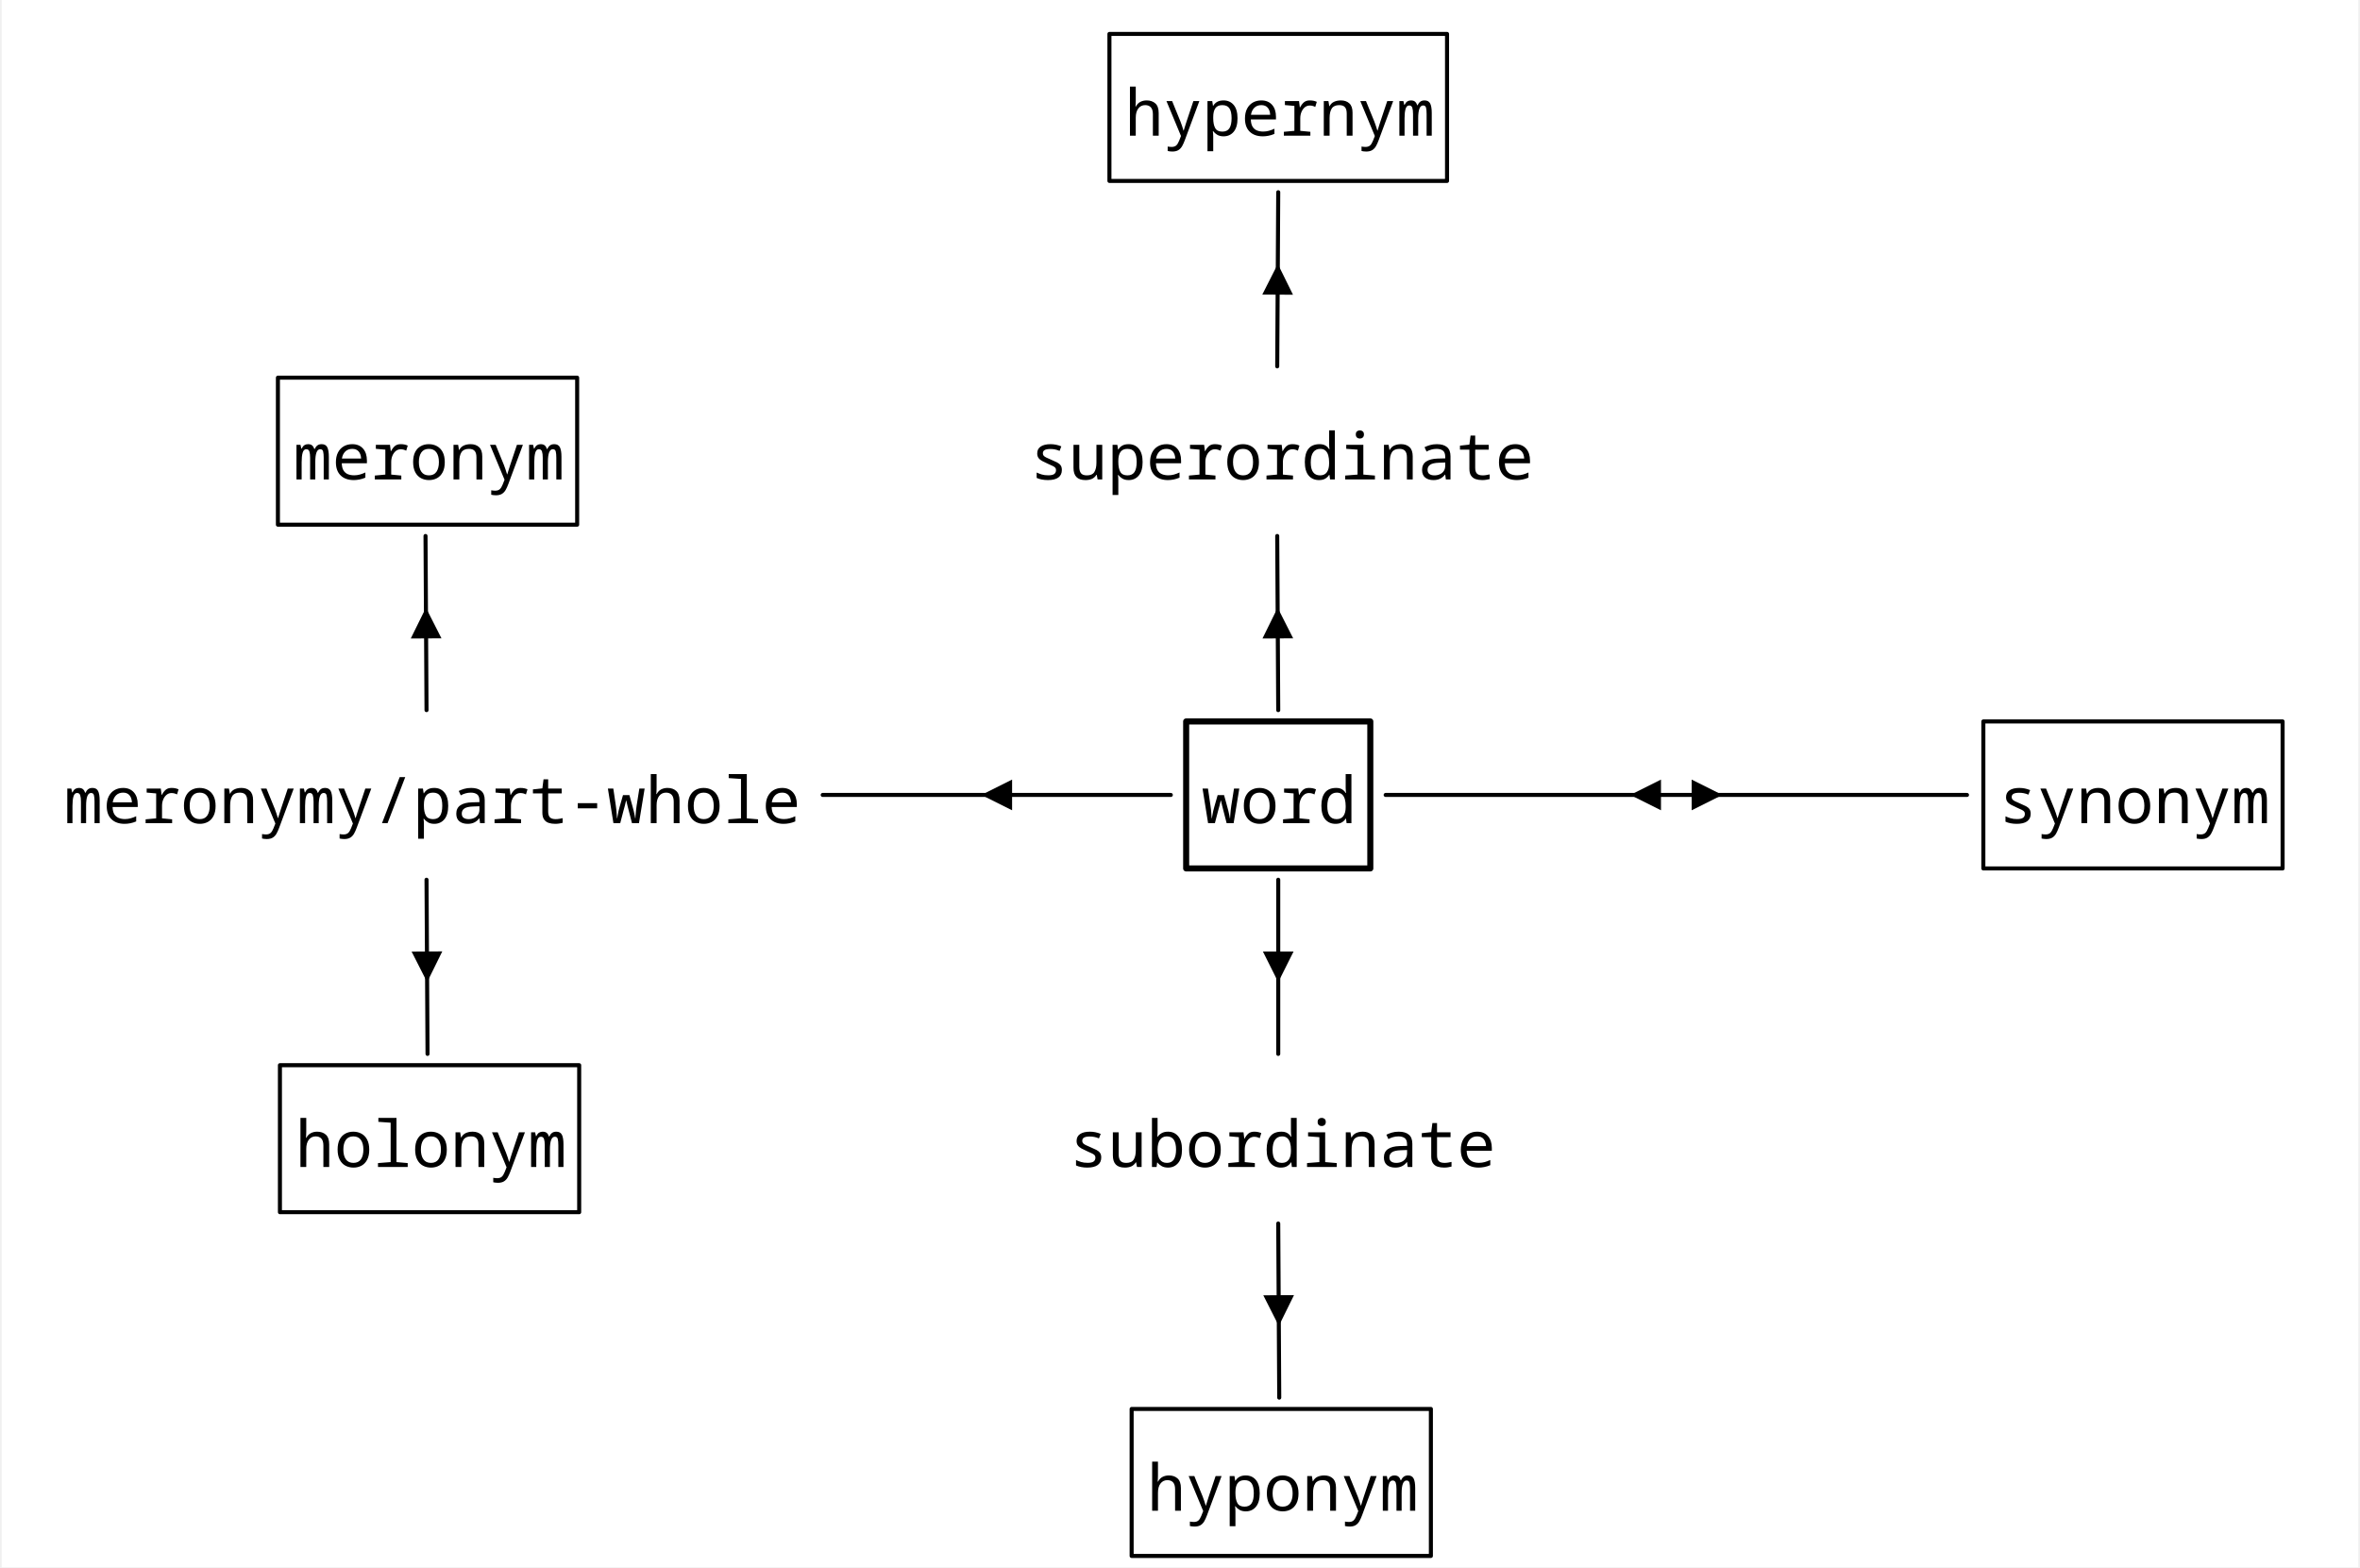
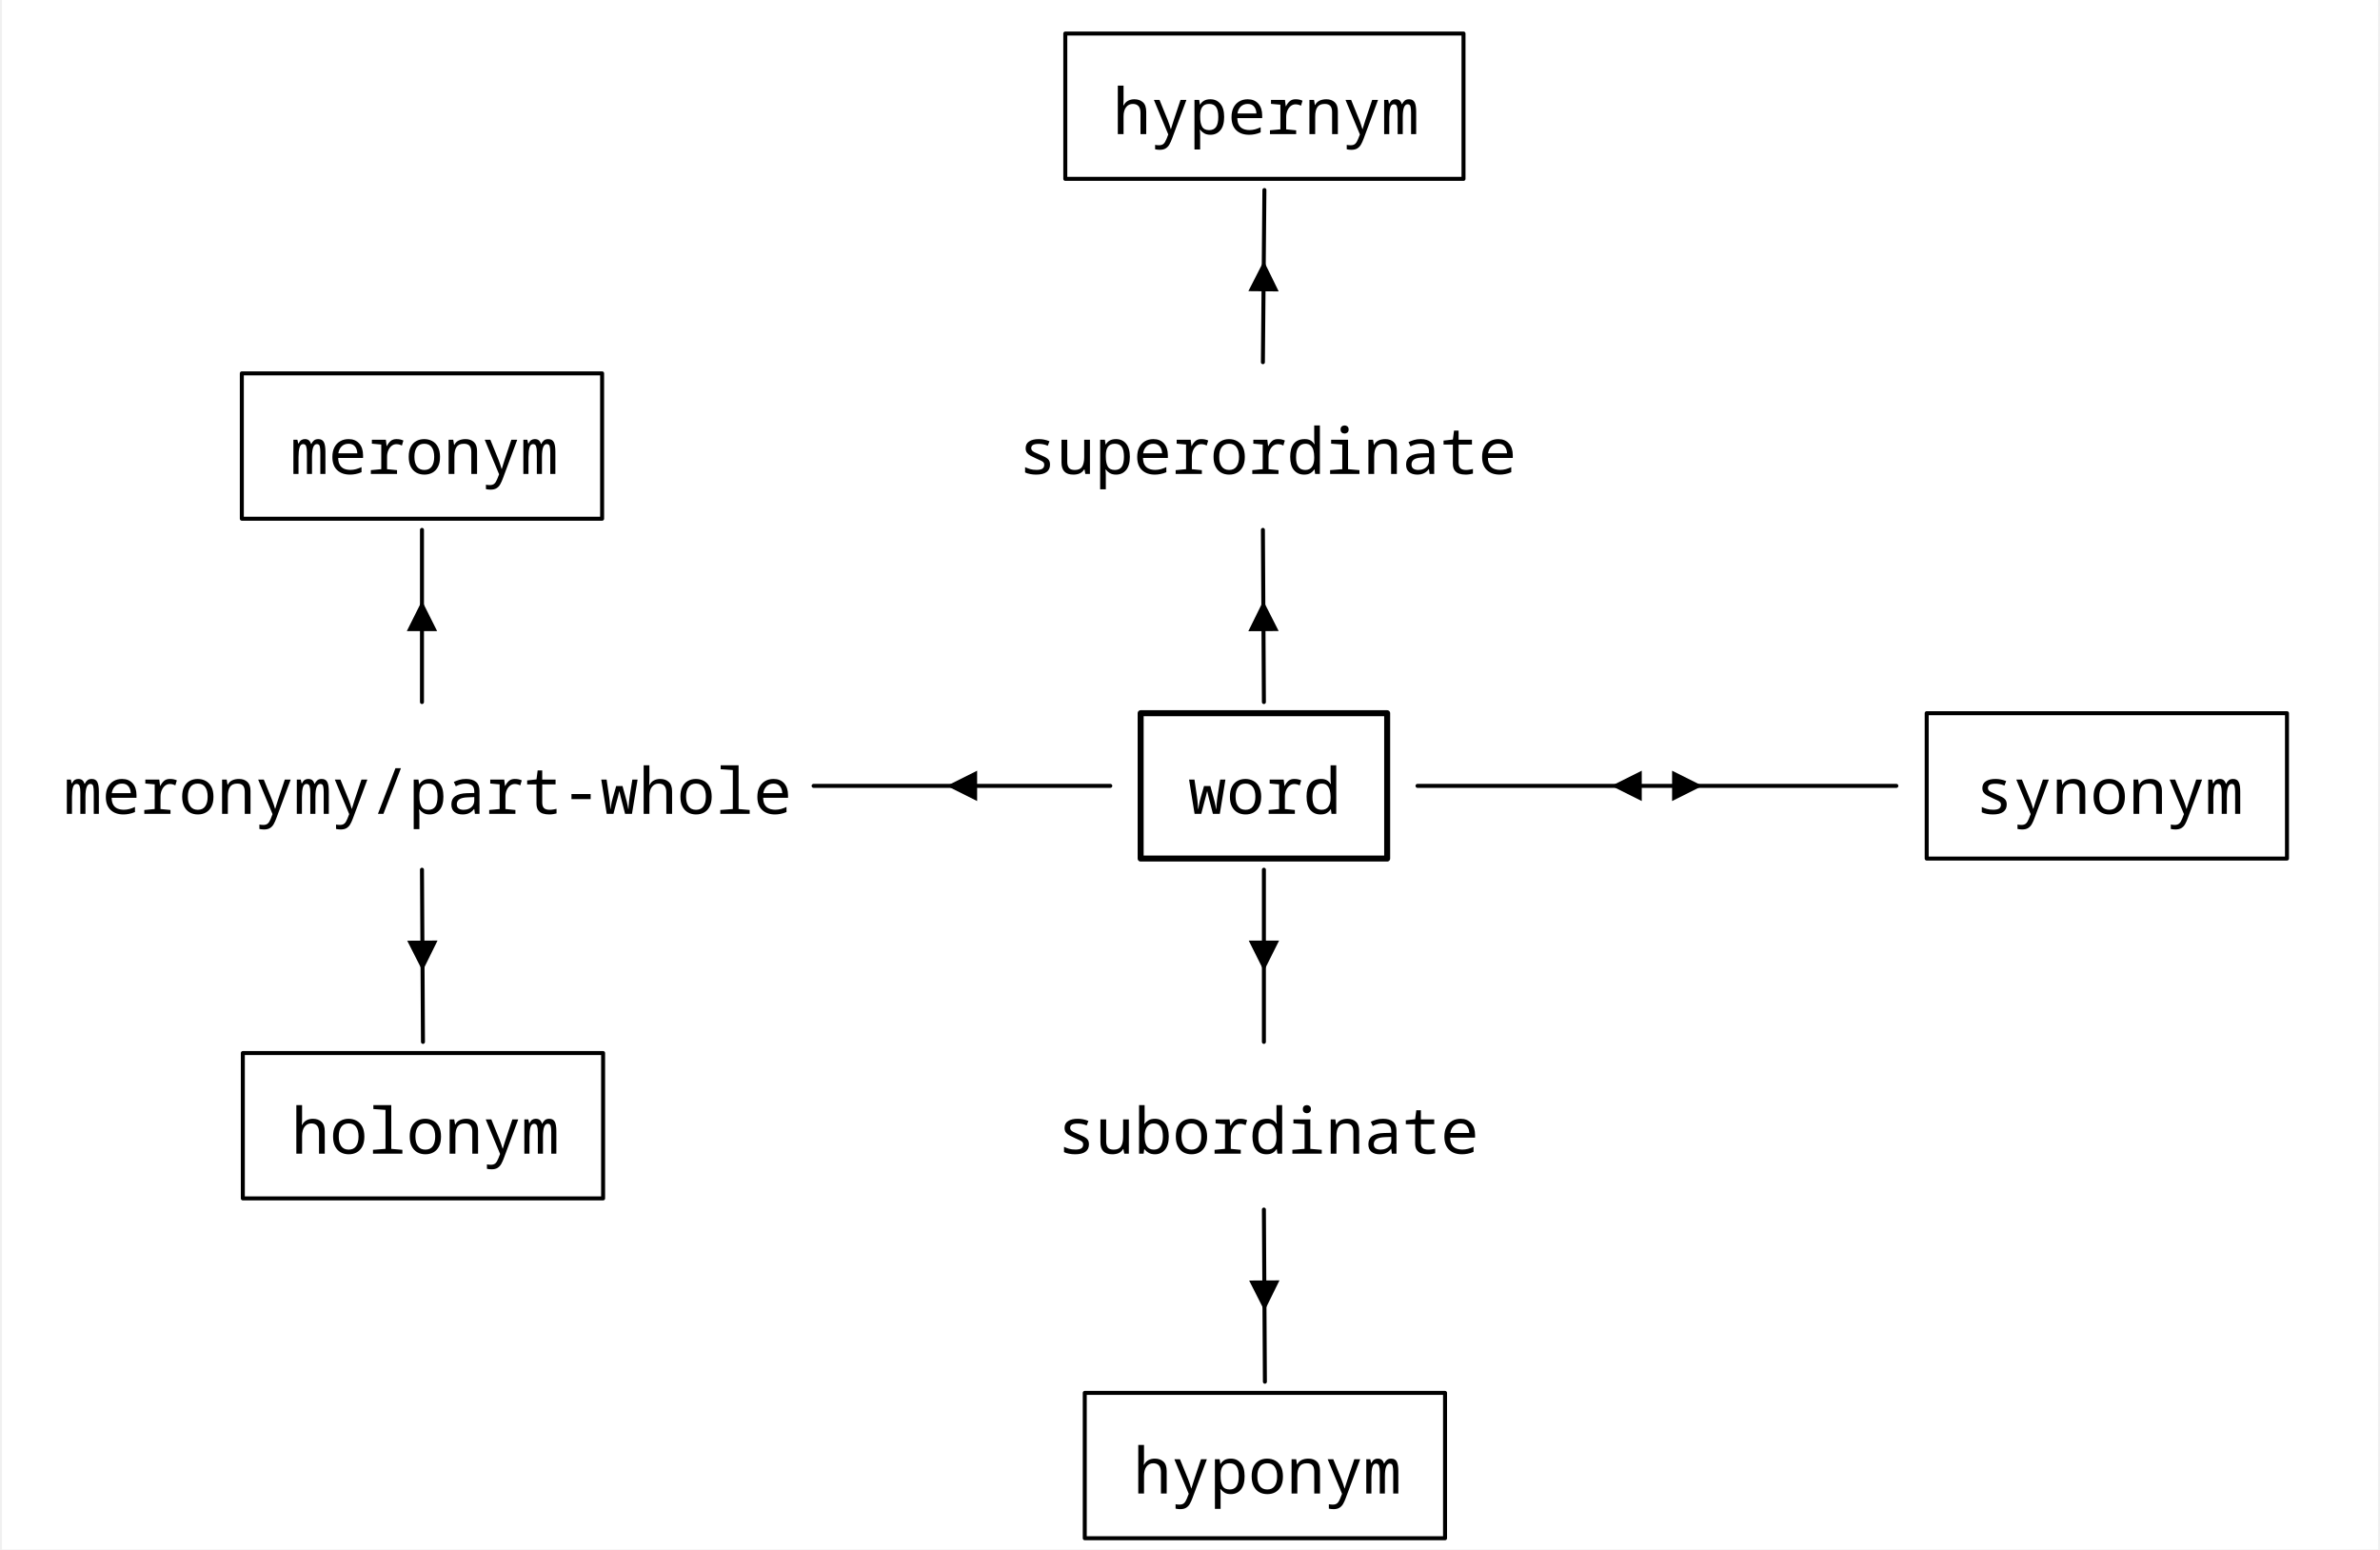
- <svg xmlns="http://www.w3.org/2000/svg" width="1151.9" height="764.96" viewBox="-15.2, 0, 1167.1, 776.16" version="1.1">
+ <svg xmlns="http://www.w3.org/2000/svg" width="1175.15" height="764.96" viewBox="-15.2, 0, 1190.35, 776.16" version="1.1">
  <defs>
    <marker id="arrow" markerUnits="userSpaceOnUse" viewBox="0 0 10 10" refX="10" refY="5" markerWidth="15.2" markerHeight="15.2" orient="auto">
      <path d="M 0 0 L 10 5 L 0 10" fill="black" />
    </marker>
    <marker id="arrowBackward" markerUnits="userSpaceOnUse" viewBox="0 0 10 10" refX="5" refY="5" markerWidth="15.2" markerHeight="15.2" orient="auto">
      <path d="M 0 0 L 10 5 L 0 10 z" fill="black" />
    </marker>
    <marker id="arrowForward" markerUnits="userSpaceOnUse" viewBox="0 0 10 10" refX="5" refY="5" markerWidth="15.2" markerHeight="15.2" orient="auto">
      <path d="M 10 0 L 0 5 L 10 10 z" fill="black" />
    </marker>
    <marker id="arrowBothways" markerUnits="userSpaceOnUse" viewBox="0 0 30 10" refX="15" refY="5" markerWidth="45.6" markerHeight="15.2" orient="auto">
      <path d="M 0 5 L 10 0 L 10 5 L 20 5 L 20 0 L 30 5 L 20 10 L 20 5 L 10 5 L 10 10 z" fill="black" />
    </marker>
    <pattern id="hatchBlack" x="10" y="10" width="10" height="10" patternUnits="userSpaceOnUse" patternTransform="rotate(45)">
      <line x1="0" y="0" x2="0" y2="10" stroke="black" stroke-width="4" />
    </pattern>
    <pattern id="hatchForNode" x="10" y="10" width="10" height="10" patternUnits="userSpaceOnUse" patternTransform="rotate(45)">
      <line x1="0" y="0" x2="0" y2="10" stroke="black" stroke-width="4" />
    </pattern>
    <pattern id="hatchForLeaf" x="10" y="10" width="10" height="10" patternUnits="userSpaceOnUse" patternTransform="rotate(45)">
      <line x1="0" y="0" x2="0" y2="10" stroke="black" stroke-width="4" />
    </pattern>
  </defs>
-   <rect x="-15.2" y="0" width="1167.1" height="776.16" stroke="none" fill="white" />"
- <text white-space="pre" alignment-baseline="text-top" style="fill: black; storoke-width: 0; font-size: 32px;" x="541.0" y="67.2">
-     <tspan x="541.0" y="67.2" style="" text-decoration="" font-family="'Noto Sans Mono', 'Noto Sans JP', 'Noto Sans Mono CJK JP', 'Noto Sans Arabic', 'Noto Sans Hebrew', 'Noto Sans Devanagari', 'Noto Sans Thai', 'Noto Sans Khmer', 'Noto Sans Math', OpenMoji, 'OpenMoji Color', 'OpenMoji Black', 'Noto Emoji', monospace">hypernym</tspan>
+   <rect x="-15.2" y="0" width="1190.35" height="776.16" stroke="none" fill="white" />"
+ <text white-space="pre" alignment-baseline="text-top" style="fill: black; storoke-width: 0; font-size: 32px;" x="541.25" y="67.2">
+     <tspan x="541.25" y="67.2" style="" text-decoration="" font-family="'Noto Sans Mono', 'Noto Sans JP', 'Noto Sans Mono CJK JP', 'Noto Sans Arabic', 'Noto Sans Hebrew', 'Noto Sans Devanagari', 'Noto Sans Thai', 'Noto Sans Khmer', 'Noto Sans Math', OpenMoji, 'OpenMoji Color', 'OpenMoji Black', 'Noto Emoji', monospace">hypernym</tspan>
  </text>
-   <text white-space="pre" alignment-baseline="text-top" style="fill: black; storoke-width: 0; font-size: 32px;" x="129.2" y="237.44">
+   <text white-space="pre" alignment-baseline="text-top" style="fill: black; storoke-width: 0; font-size: 32px;" x="128.7" y="237.44">
    <tspan x="129.2" y="237.44" style="" text-decoration="" font-family="'Noto Sans Mono', 'Noto Sans JP', 'Noto Sans Mono CJK JP', 'Noto Sans Arabic', 'Noto Sans Hebrew', 'Noto Sans Devanagari', 'Noto Sans Thai', 'Noto Sans Khmer', 'Noto Sans Math', OpenMoji, 'OpenMoji Color', 'OpenMoji Black', 'Noto Emoji', monospace">meronym</tspan>
  </text>
  <text white-space="pre" alignment-baseline="text-top" style="fill: black; storoke-width: 0; font-size: 32px;" x="15.7" y="407.68">
    <tspan x="15.7" y="407.68" style="" text-decoration="" font-family="'Noto Sans Mono', 'Noto Sans JP', 'Noto Sans Mono CJK JP', 'Noto Sans Arabic', 'Noto Sans Hebrew', 'Noto Sans Devanagari', 'Noto Sans Thai', 'Noto Sans Khmer', 'Noto Sans Math', OpenMoji, 'OpenMoji Color', 'OpenMoji Black', 'Noto Emoji', monospace">meronymy/part-whole</tspan>
  </text>
-   <text white-space="pre" alignment-baseline="text-top" style="fill: black; storoke-width: 0; font-size: 32px;" x="130.2" y="577.92">
-     <tspan x="130.2" y="577.92" style="" text-decoration="" font-family="'Noto Sans Mono', 'Noto Sans JP', 'Noto Sans Mono CJK JP', 'Noto Sans Arabic', 'Noto Sans Hebrew', 'Noto Sans Devanagari', 'Noto Sans Thai', 'Noto Sans Khmer', 'Noto Sans Math', OpenMoji, 'OpenMoji Color', 'OpenMoji Black', 'Noto Emoji', monospace">holonym</tspan>
+   <text white-space="pre" alignment-baseline="text-top" style="fill: black; storoke-width: 0; font-size: 32px;" x="129.2" y="577.92">
+     <tspan x="129.7" y="577.92" style="" text-decoration="" font-family="'Noto Sans Mono', 'Noto Sans JP', 'Noto Sans Mono CJK JP', 'Noto Sans Arabic', 'Noto Sans Hebrew', 'Noto Sans Devanagari', 'Noto Sans Thai', 'Noto Sans Khmer', 'Noto Sans Math', OpenMoji, 'OpenMoji Color', 'OpenMoji Black', 'Noto Emoji', monospace">holonym</tspan>
  </text>
  <text white-space="pre" alignment-baseline="text-top" style="fill: black; storoke-width: 0; font-size: 32px;" x="494.0" y="237.44">
    <tspan x="494.0" y="237.44" style="" text-decoration="" font-family="'Noto Sans Mono', 'Noto Sans JP', 'Noto Sans Mono CJK JP', 'Noto Sans Arabic', 'Noto Sans Hebrew', 'Noto Sans Devanagari', 'Noto Sans Thai', 'Noto Sans Khmer', 'Noto Sans Math', OpenMoji, 'OpenMoji Color', 'OpenMoji Black', 'Noto Emoji', monospace">superordinate</tspan>
  </text>
  <text white-space="pre" alignment-baseline="text-top" style="fill: black; storoke-width: 0; font-size: 32px;" x="579.0" y="407.68">
    <tspan x="579.0" y="407.68" style="" text-decoration="" font-family="'Noto Sans Mono', 'Noto Sans JP', 'Noto Sans Mono CJK JP', 'Noto Sans Arabic', 'Noto Sans Hebrew', 'Noto Sans Devanagari', 'Noto Sans Thai', 'Noto Sans Khmer', 'Noto Sans Math', OpenMoji, 'OpenMoji Color', 'OpenMoji Black', 'Noto Emoji', monospace">word</tspan>
  </text>
  <text white-space="pre" alignment-baseline="text-top" style="fill: black; storoke-width: 0; font-size: 32px;" x="513.5" y="577.92">
    <tspan x="513.5" y="577.92" style="" text-decoration="" font-family="'Noto Sans Mono', 'Noto Sans JP', 'Noto Sans Mono CJK JP', 'Noto Sans Arabic', 'Noto Sans Hebrew', 'Noto Sans Devanagari', 'Noto Sans Thai', 'Noto Sans Khmer', 'Noto Sans Math', OpenMoji, 'OpenMoji Color', 'OpenMoji Black', 'Noto Emoji', monospace">subordinate</tspan>
  </text>
-   <text white-space="pre" alignment-baseline="text-top" style="fill: black; storoke-width: 0; font-size: 32px;" x="552.0" y="748.16">
-     <tspan x="552.0" y="748.16" style="" text-decoration="" font-family="'Noto Sans Mono', 'Noto Sans JP', 'Noto Sans Mono CJK JP', 'Noto Sans Arabic', 'Noto Sans Hebrew', 'Noto Sans Devanagari', 'Noto Sans Thai', 'Noto Sans Khmer', 'Noto Sans Math', OpenMoji, 'OpenMoji Color', 'OpenMoji Black', 'Noto Emoji', monospace">hyponym</tspan>
+   <text white-space="pre" alignment-baseline="text-top" style="fill: black; storoke-width: 0; font-size: 32px;" x="551.0" y="748.16">
+     <tspan x="551.5" y="748.16" style="" text-decoration="" font-family="'Noto Sans Mono', 'Noto Sans JP', 'Noto Sans Mono CJK JP', 'Noto Sans Arabic', 'Noto Sans Hebrew', 'Noto Sans Devanagari', 'Noto Sans Thai', 'Noto Sans Khmer', 'Noto Sans Math', OpenMoji, 'OpenMoji Color', 'OpenMoji Black', 'Noto Emoji', monospace">hyponym</tspan>
  </text>
  <text white-space="pre" alignment-baseline="text-top" style="fill: black; storoke-width: 0; font-size: 32px;" x="1031.3" y="237.44">
    <tspan x="1031.3" y="237.44" style="" text-decoration="" font-family="'Noto Sans Mono', 'Noto Sans JP', 'Noto Sans Mono CJK JP', 'Noto Sans Arabic', 'Noto Sans Hebrew', 'Noto Sans Devanagari', 'Noto Sans Thai', 'Noto Sans Khmer', 'Noto Sans Math', OpenMoji, 'OpenMoji Color', 'OpenMoji Black', 'Noto Emoji', monospace">
      <tspan style="fill:none;">￭</tspan>
    </tspan>
  </text>
-   <text white-space="pre" alignment-baseline="text-top" style="fill: black; storoke-width: 0; font-size: 32px;" x="973.8" y="407.68">
-     <tspan x="973.8" y="407.68" style="" text-decoration="" font-family="'Noto Sans Mono', 'Noto Sans JP', 'Noto Sans Mono CJK JP', 'Noto Sans Arabic', 'Noto Sans Hebrew', 'Noto Sans Devanagari', 'Noto Sans Thai', 'Noto Sans Khmer', 'Noto Sans Math', OpenMoji, 'OpenMoji Color', 'OpenMoji Black', 'Noto Emoji', monospace">synonym</tspan>
+   <text white-space="pre" alignment-baseline="text-top" style="fill: black; storoke-width: 0; font-size: 32px;" x="972.8" y="407.68">
+     <tspan x="973.3" y="407.68" style="" text-decoration="" font-family="'Noto Sans Mono', 'Noto Sans JP', 'Noto Sans Mono CJK JP', 'Noto Sans Arabic', 'Noto Sans Hebrew', 'Noto Sans Devanagari', 'Noto Sans Thai', 'Noto Sans Khmer', 'Noto Sans Math', OpenMoji, 'OpenMoji Color', 'OpenMoji Black', 'Noto Emoji', monospace">synonym</tspan>
  </text>
-   <line style="fill: none; stroke:none; stroke-width:2; stroke-linejoin:round; stroke-linecap:round;" x1="194.7" y1="181.44" x2="617.0" y2="95.2" />
-   <line style="fill: none; stroke:none; stroke-width:2; stroke-linejoin:round; stroke-linecap:round;" x1="616.5" y1="181.44" x2="617.0" y2="95.2" />
-   <line style="fill: none; stroke:none; stroke-width:2; stroke-linejoin:round; stroke-linecap:round;" x1="1039.3" y1="206.64" x2="617.0" y2="95.2" />
-   <line style="fill: none; stroke:none; stroke-width:2; stroke-linejoin:round; stroke-linecap:round;" x1="195.2" y1="351.68" x2="194.7" y2="265.44" />
+   <line style="fill: none; stroke:none; stroke-width:2; stroke-linejoin:round; stroke-linecap:round;" x1="195.2" y1="181.44" x2="617.25" y2="95.2" />
+   <line style="fill: none; stroke:none; stroke-width:2; stroke-linejoin:round; stroke-linecap:round;" x1="616.5" y1="181.44" x2="617.25" y2="95.2" />
+   <line style="fill: none; stroke:none; stroke-width:2; stroke-linejoin:round; stroke-linecap:round;" x1="1039.3" y1="206.64" x2="617.25" y2="95.2" />
+   <line style="fill: none; stroke:none; stroke-width:2; stroke-linejoin:round; stroke-linecap:round;" x1="195.2" y1="351.68" x2="195.2" y2="265.44" />
  <line style="fill: none; stroke:none; stroke-width:2; stroke-linejoin:round; stroke-linecap:round;" x1="195.7" y1="521.92" x2="195.2" y2="435.68" />
  <line style="fill: none; stroke:none; stroke-width:2; stroke-linejoin:round; stroke-linecap:round;" x1="617.0" y1="351.68" x2="616.5" y2="265.44" />
  <line style="fill: none; stroke:none; stroke-width:2; stroke-linejoin:round; stroke-linecap:round;" x1="617.0" y1="521.92" x2="617.0" y2="435.68" />
  <line style="fill: none; stroke:none; stroke-width:2; stroke-linejoin:round; stroke-linecap:round;" x1="617.5" y1="692.16" x2="617.0" y2="605.92" />
  <line style="fill: none; stroke:none; stroke-width:2; stroke-linejoin:round; stroke-linecap:round;" x1="1039.3" y1="351.68" x2="1039.3" y2="206.64" />
-   <polygon style="stroke:black; stroke-width:2; fill:none; stroke-linejoin:round; stroke-linecap:round;" points="533.4,16.8 700.6,16.8 700.6,89.6 533.4,89.6" />
-   <polygon style="stroke:black; stroke-width:2; fill:none; stroke-linejoin:round; stroke-linecap:round;" points="121.6,187.04 269.8,187.04 269.8,259.84 121.6,259.84" />
-   <polygon style="stroke:black; stroke-width:2; fill:none; stroke-linejoin:round; stroke-linecap:round;" points="122.6,527.52 270.8,527.52 270.8,600.32 122.6,600.32" />
-   <polygon style="stroke:black; stroke-width:3; fill:none; stroke-linejoin:round; stroke-linecap:round;" points="571.4,357.28 662.6,357.28 662.6,430.08 571.4,430.08" />
-   <polygon style="stroke:black; stroke-width:2; fill:none; stroke-linejoin:round; stroke-linecap:round;" points="544.4,697.76 692.6,697.76 692.6,770.56 544.4,770.56" />
-   <polygon style="stroke:black; stroke-width:2; fill:none; stroke-linejoin:round; stroke-linecap:round;" points="966.2,357.28 1114.4,357.28 1114.4,430.08 966.2,430.08" />
-   <path d="M616.5,181.44 L616.75,138.32 L617.0, 95.2" style="fill: none; stroke: black; stroke-width:2; stroke-linecap:round;" marker-mid="url(#arrowBackward)" />
-   <path d="M195.2,351.68 L194.95,308.56 L194.7, 265.44" style="fill: none; stroke: black; stroke-width:2; stroke-linecap:round;" marker-mid="url(#arrowBackward)" />
+   <polygon style="stroke:black; stroke-width:2; fill:none; stroke-linejoin:round; stroke-linecap:round;" points="517.5,16.8 717.0,16.8 717.0,89.6 517.5,89.6" />
+   <polygon style="stroke:black; stroke-width:2; fill:none; stroke-linejoin:round; stroke-linecap:round;" points="104.95,187.04 285.45,187.04 285.45,259.84 104.95,259.84" />
+   <polygon style="stroke:black; stroke-width:2; fill:none; stroke-linejoin:round; stroke-linecap:round;" points="105.45,527.52 285.95,527.52 285.95,600.32 105.45,600.32" />
+   <polygon style="stroke:black; stroke-width:3; fill:none; stroke-linejoin:round; stroke-linecap:round;" points="555.25,357.28 678.75,357.28 678.75,430.08 555.25,430.08" />
+   <polygon style="stroke:black; stroke-width:2; fill:none; stroke-linejoin:round; stroke-linecap:round;" points="527.25,697.76 707.75,697.76 707.75,770.56 527.25,770.56" />
+   <polygon style="stroke:black; stroke-width:2; fill:none; stroke-linejoin:round; stroke-linecap:round;" points="949.05,357.28 1129.55,357.28 1129.55,430.08 949.05,430.08" />
+   <path d="M616.5,181.44 L616.875,138.32 L617.25, 95.2" style="fill: none; stroke: black; stroke-width:2; stroke-linecap:round;" marker-mid="url(#arrowBackward)" />
+   <path d="M195.2,351.68 L195.2,308.56 L195.2, 265.44" style="fill: none; stroke: black; stroke-width:2; stroke-linecap:round;" marker-mid="url(#arrowBackward)" />
  <path d="M195.7,521.92 L195.45,478.8 L195.2, 435.68" style="fill: none; stroke: black; stroke-width:2; stroke-linecap:round;" marker-mid="url(#arrowForward)" />
-   <path d="M391.4,393.68 L477.6,393.68 L563.8, 393.68" style="fill: none; stroke: black; stroke-width:2; stroke-linecap:round;" marker-mid="url(#arrowForward)" />
+   <path d="M391.4,393.68 L465.725,393.68 L540.05, 393.68" style="fill: none; stroke: black; stroke-width:2; stroke-linecap:round;" marker-mid="url(#arrowForward)" />
  <path d="M617.0,351.68 L616.75,308.56 L616.5, 265.44" style="fill: none; stroke: black; stroke-width:2; stroke-linecap:round;" marker-mid="url(#arrowBackward)" />
-   <path d="M670.2,393.68 L814.15,393.68 L958.1, 393.68" style="fill: none; stroke: black; stroke-width:2; stroke-linecap:round;" marker-mid="url(#arrowBothways)" />
+   <path d="M693.95,393.68 L813.9,393.68 L933.85, 393.68" style="fill: none; stroke: black; stroke-width:2; stroke-linecap:round;" marker-mid="url(#arrowBothways)" />
  <path d="M617.0,521.92 L617.0,478.8 L617.0, 435.68" style="fill: none; stroke: black; stroke-width:2; stroke-linecap:round;" marker-mid="url(#arrowForward)" />
  <path d="M617.5,692.16 L617.25,649.04 L617.0, 605.92" style="fill: none; stroke: black; stroke-width:2; stroke-linecap:round;" marker-mid="url(#arrowForward)" />
</svg>
